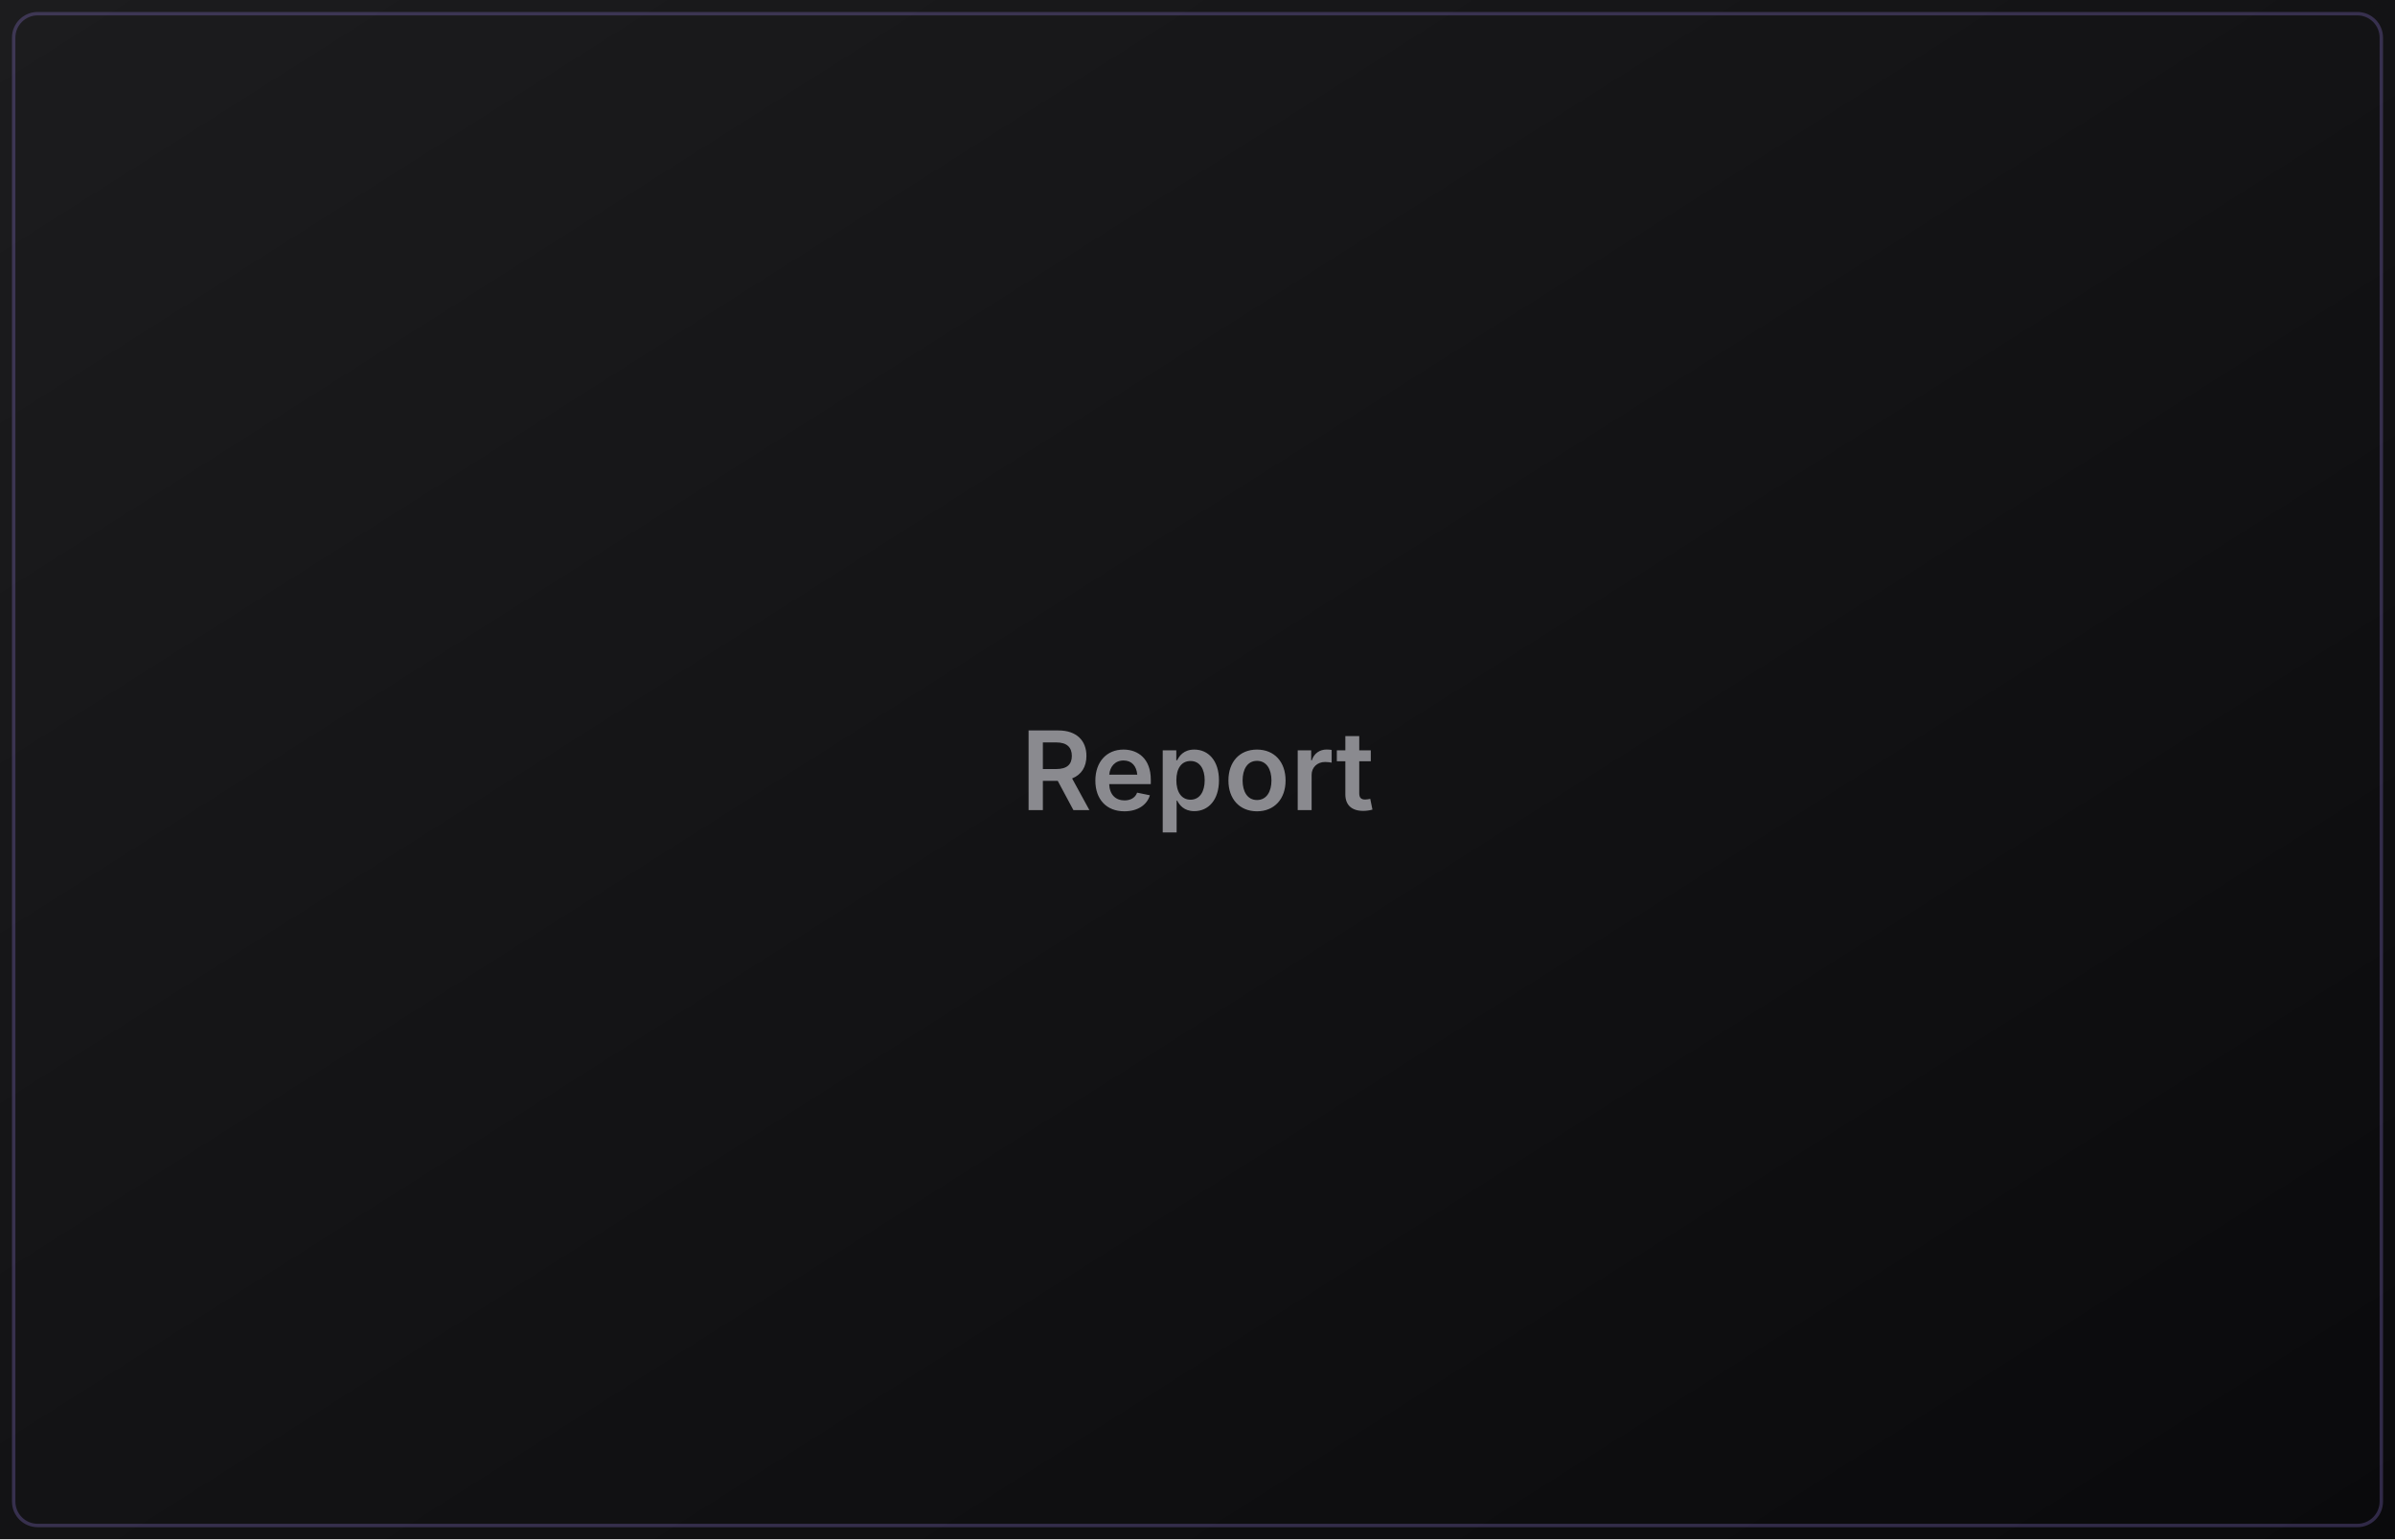
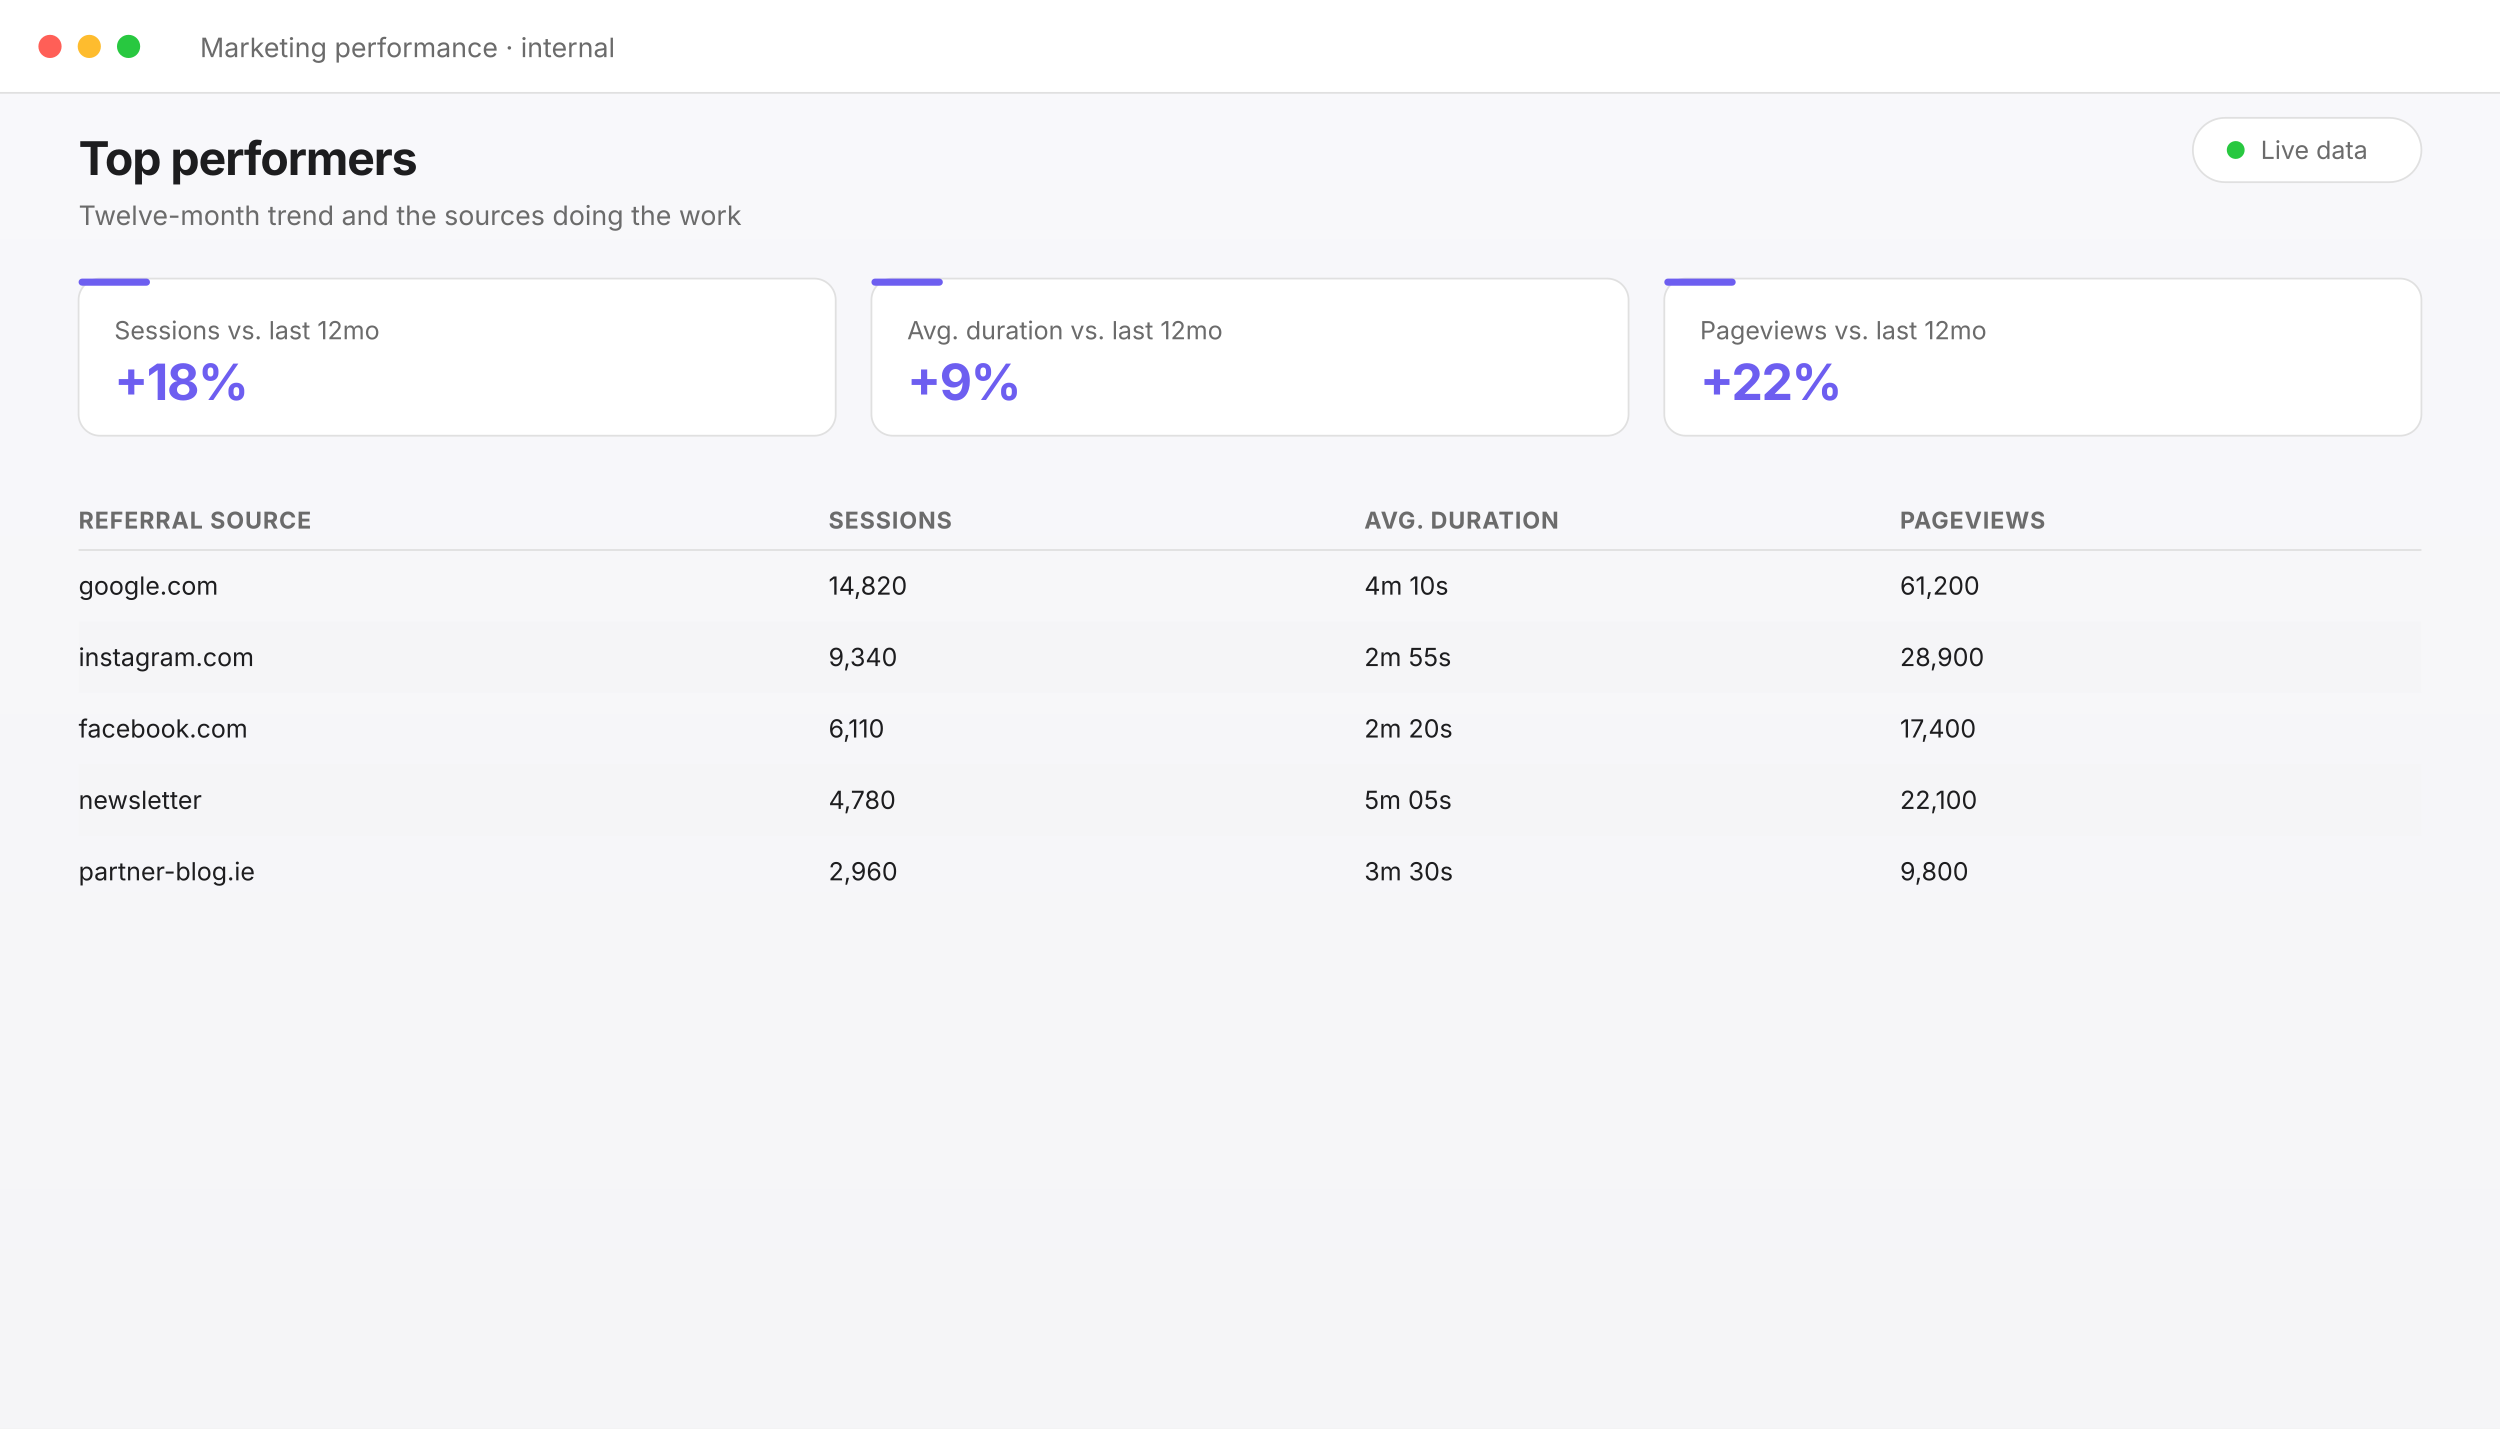
- <svg xmlns="http://www.w3.org/2000/svg" width="1400" height="900" viewBox="0 0 1400 900" role="img" aria-label="Report">
+ <svg xmlns="http://www.w3.org/2000/svg" width="1400" height="800" viewBox="0 0 1400 800" role="img" aria-label="Top performers">
  <defs>
-     <linearGradient id="g" x1="0" y1="0" x2="1" y2="1">
-       <stop offset="0" stop-color="#1c1c1e" />
-       <stop offset="1" stop-color="#0a0a0c" />
+     <linearGradient id="bg" x1="0" y1="0" x2="0" y2="1">
+       <stop offset="0" stop-color="#f8f8fb" />
+       <stop offset="1" stop-color="#f5f5f7" />
    </linearGradient>
  </defs>
-   <rect width="1400" height="900" fill="url(#g)" />
-   <rect x="8" y="8" width="1384" height="884" fill="none" stroke="#a78bfa" stroke-opacity="0.25" stroke-width="2" rx="14" />
-   <text x="50%" y="50%" fill="#8a8a8f" font-family="Inter,system-ui,sans-serif" font-size="64" font-weight="600" text-anchor="middle" dominant-baseline="middle">Report</text>
+   <rect width="1400" height="800" fill="url(#bg)" />
+   <rect x="0" y="0" width="1400" height="52" fill="#ffffff" />
+   <line x1="0" y1="52" x2="1400" y2="52" stroke="#e0e0e0" />
+   <circle cx="28" cy="26" r="6.5" fill="#ff5f57" />
+   <circle cx="50" cy="26" r="6.5" fill="#febc2e" />
+   <circle cx="72" cy="26" r="6.5" fill="#28c840" />
+   <text x="112" y="32" font-family="Inter, -apple-system, Helvetica, Arial, sans-serif" font-size="15" fill="#6b6b6b">Marketing performance · internal</text>
+   <text x="44" y="98" font-family="Inter, -apple-system, Helvetica, Arial, sans-serif" font-size="26" font-weight="700" letter-spacing="-0.6" fill="#1d1d1f">Top performers</text>
+   <text x="44" y="126" font-family="Inter, -apple-system, Helvetica, Arial, sans-serif" font-size="15" fill="#6b6b6b">Twelve-month trend and the sources doing the work</text>
+   <rect x="1228" y="66" width="128" height="36" rx="18" fill="#ffffff" stroke="#e0e0e0" />
+   <circle cx="1252" cy="84" r="5" fill="#28c840" />
+   <text x="1266" y="89" font-family="Inter, -apple-system, Helvetica, Arial, sans-serif" font-size="14" fill="#6b6b6b">Live data</text>
+   <rect x="44" y="156" width="424" height="88" rx="12" fill="#ffffff" stroke="#e0e0e0" />
+   <rect x="44" y="156" width="40" height="4" rx="2" fill="#6d5ef0" />
+   <text x="64" y="190" font-family="Inter, -apple-system, Helvetica, Arial, sans-serif" font-size="14" fill="#6b6b6b">Sessions vs. last 12mo</text>
+   <text x="64" y="224" font-family="Inter, -apple-system, Helvetica, Arial, sans-serif" font-size="28" font-weight="700" letter-spacing="-0.8" fill="#6d5ef0">+18%</text>
+   <rect x="488" y="156" width="424" height="88" rx="12" fill="#ffffff" stroke="#e0e0e0" />
+   <rect x="488" y="156" width="40" height="4" rx="2" fill="#6d5ef0" />
+   <text x="508" y="190" font-family="Inter, -apple-system, Helvetica, Arial, sans-serif" font-size="14" fill="#6b6b6b">Avg. duration vs. last 12mo</text>
+   <text x="508" y="224" font-family="Inter, -apple-system, Helvetica, Arial, sans-serif" font-size="28" font-weight="700" letter-spacing="-0.8" fill="#6d5ef0">+9%</text>
+   <rect x="932" y="156" width="424" height="88" rx="12" fill="#ffffff" stroke="#e0e0e0" />
+   <rect x="932" y="156" width="40" height="4" rx="2" fill="#6d5ef0" />
+   <text x="952" y="190" font-family="Inter, -apple-system, Helvetica, Arial, sans-serif" font-size="14" fill="#6b6b6b">Pageviews vs. last 12mo</text>
+   <text x="952" y="224" font-family="Inter, -apple-system, Helvetica, Arial, sans-serif" font-size="28" font-weight="700" letter-spacing="-0.8" fill="#6d5ef0">+22%</text>
+   <text x="44" y="296" font-family="Inter, -apple-system, Helvetica, Arial, sans-serif" font-size="13" font-weight="700" letter-spacing="0.5" fill="#6b6b6b">REFERRAL SOURCE</text>
+   <text x="464" y="296" font-family="Inter, -apple-system, Helvetica, Arial, sans-serif" font-size="13" font-weight="700" letter-spacing="0.5" fill="#6b6b6b">SESSIONS</text>
+   <text x="764" y="296" font-family="Inter, -apple-system, Helvetica, Arial, sans-serif" font-size="13" font-weight="700" letter-spacing="0.5" fill="#6b6b6b">AVG. DURATION</text>
+   <text x="1064" y="296" font-family="Inter, -apple-system, Helvetica, Arial, sans-serif" font-size="13" font-weight="700" letter-spacing="0.5" fill="#6b6b6b">PAGEVIEWS</text>
+   <line x1="44" y1="308" x2="1356" y2="308" stroke="#e0e0e0" />
+   <text x="44" y="333" font-family="Inter, -apple-system, Helvetica, Arial, sans-serif" font-size="14" fill="#1d1d1f">google.com</text>
+   <text x="464" y="333" font-family="Inter, -apple-system, Helvetica, Arial, sans-serif" font-size="14" fill="#1d1d1f">14,820</text>
+   <text x="764" y="333" font-family="Inter, -apple-system, Helvetica, Arial, sans-serif" font-size="14" fill="#1d1d1f">4m 10s</text>
+   <text x="1064" y="333" font-family="Inter, -apple-system, Helvetica, Arial, sans-serif" font-size="14" fill="#1d1d1f">61,200</text>
+   <rect x="44" y="348" width="1312" height="40" fill="#f5f5f7" fill-opacity="0.5" />
+   <text x="44" y="373" font-family="Inter, -apple-system, Helvetica, Arial, sans-serif" font-size="14" fill="#1d1d1f">instagram.com</text>
+   <text x="464" y="373" font-family="Inter, -apple-system, Helvetica, Arial, sans-serif" font-size="14" fill="#1d1d1f">9,340</text>
+   <text x="764" y="373" font-family="Inter, -apple-system, Helvetica, Arial, sans-serif" font-size="14" fill="#1d1d1f">2m 55s</text>
+   <text x="1064" y="373" font-family="Inter, -apple-system, Helvetica, Arial, sans-serif" font-size="14" fill="#1d1d1f">28,900</text>
+   <text x="44" y="413" font-family="Inter, -apple-system, Helvetica, Arial, sans-serif" font-size="14" fill="#1d1d1f">facebook.com</text>
+   <text x="464" y="413" font-family="Inter, -apple-system, Helvetica, Arial, sans-serif" font-size="14" fill="#1d1d1f">6,110</text>
+   <text x="764" y="413" font-family="Inter, -apple-system, Helvetica, Arial, sans-serif" font-size="14" fill="#1d1d1f">2m 20s</text>
+   <text x="1064" y="413" font-family="Inter, -apple-system, Helvetica, Arial, sans-serif" font-size="14" fill="#1d1d1f">17,400</text>
+   <rect x="44" y="428" width="1312" height="40" fill="#f5f5f7" fill-opacity="0.5" />
+   <text x="44" y="453" font-family="Inter, -apple-system, Helvetica, Arial, sans-serif" font-size="14" fill="#1d1d1f">newsletter</text>
+   <text x="464" y="453" font-family="Inter, -apple-system, Helvetica, Arial, sans-serif" font-size="14" fill="#1d1d1f">4,780</text>
+   <text x="764" y="453" font-family="Inter, -apple-system, Helvetica, Arial, sans-serif" font-size="14" fill="#1d1d1f">5m 05s</text>
+   <text x="1064" y="453" font-family="Inter, -apple-system, Helvetica, Arial, sans-serif" font-size="14" fill="#1d1d1f">22,100</text>
+   <text x="44" y="493" font-family="Inter, -apple-system, Helvetica, Arial, sans-serif" font-size="14" fill="#1d1d1f">partner-blog.ie</text>
+   <text x="464" y="493" font-family="Inter, -apple-system, Helvetica, Arial, sans-serif" font-size="14" fill="#1d1d1f">2,960</text>
+   <text x="764" y="493" font-family="Inter, -apple-system, Helvetica, Arial, sans-serif" font-size="14" fill="#1d1d1f">3m 30s</text>
+   <text x="1064" y="493" font-family="Inter, -apple-system, Helvetica, Arial, sans-serif" font-size="14" fill="#1d1d1f">9,800</text>
</svg>
